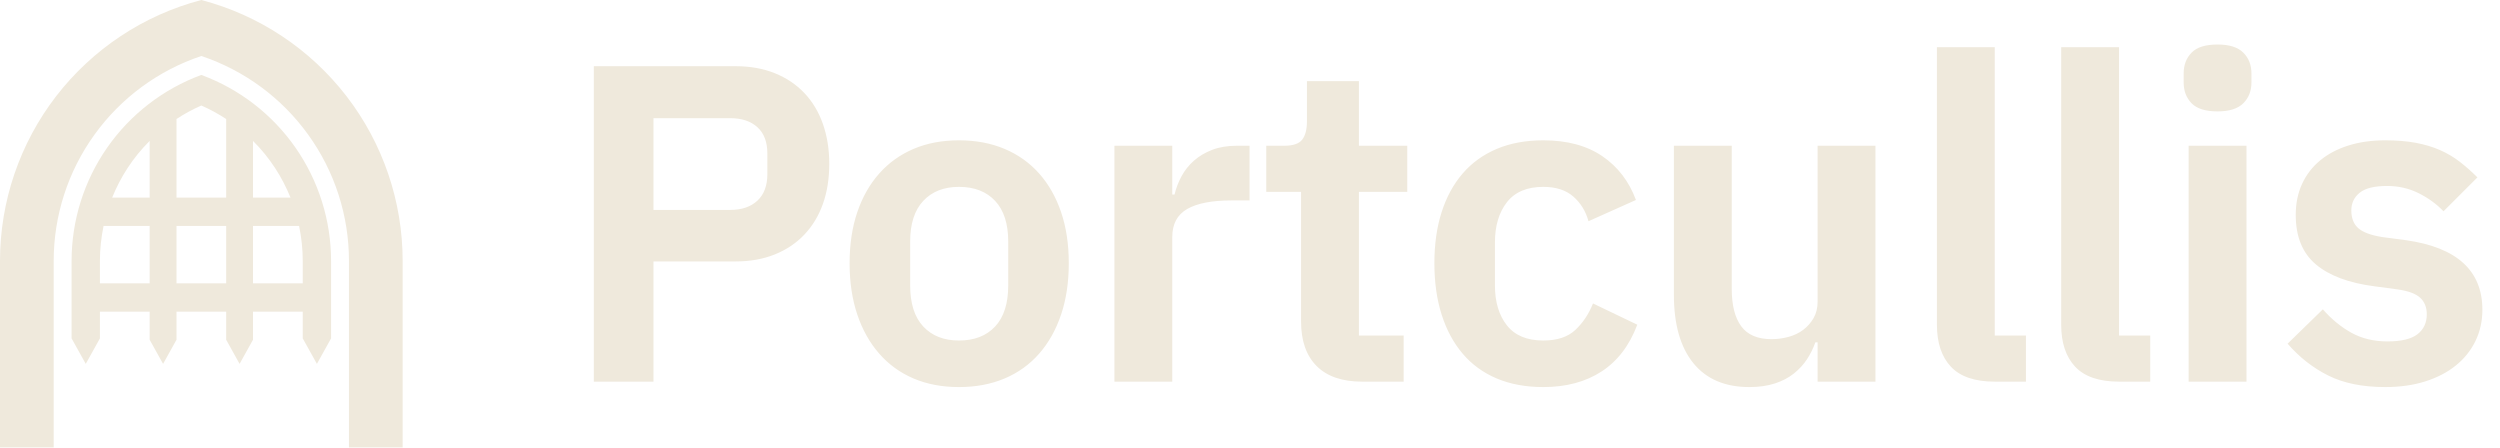
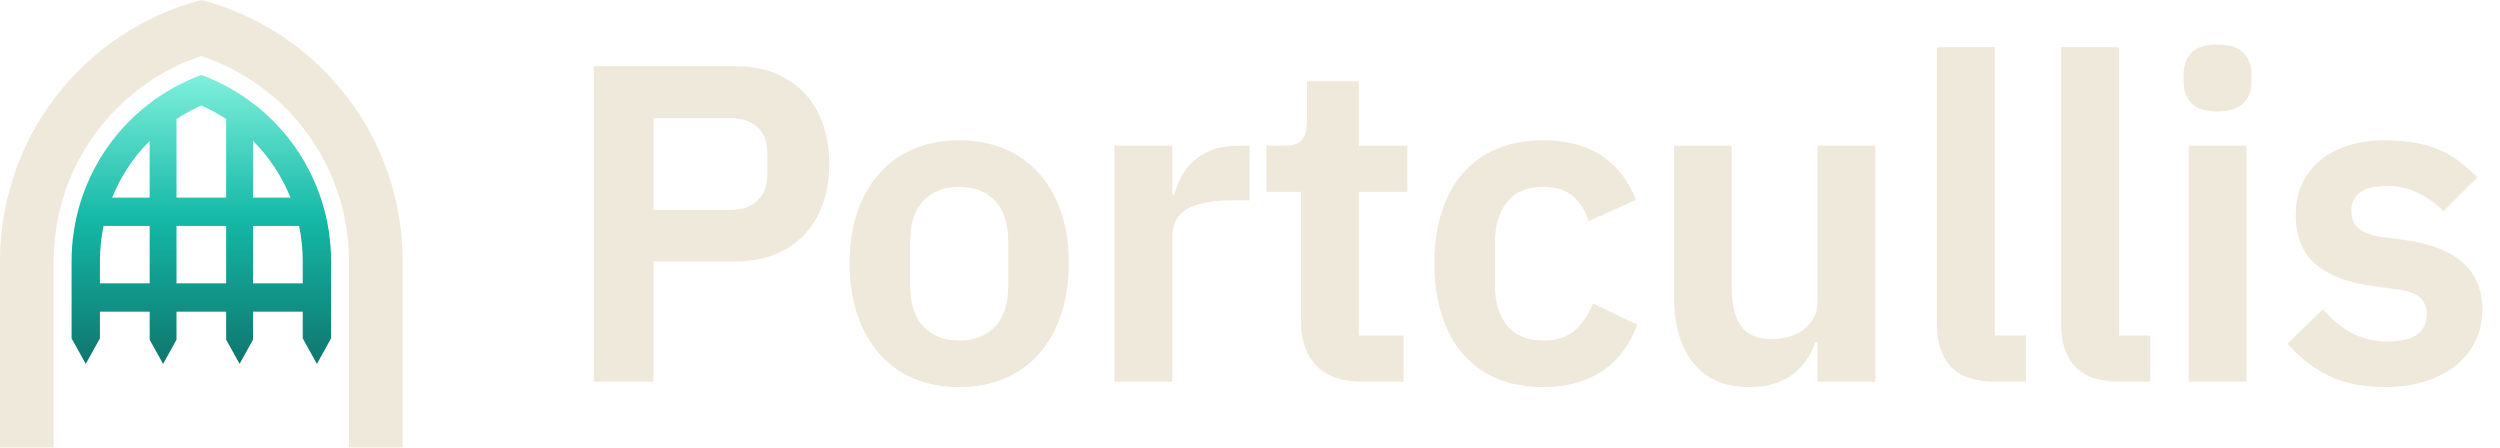
<svg xmlns="http://www.w3.org/2000/svg" viewBox="0 0 221.28 39.65" role="img" aria-label="Portcullis">
-   <g fill="#efe9dc">
-     <path transform="matrix(0.66 0 0 0.66 -3.3 -1.32)" d="M5 62L5 37C5 29 7.65 21.23 12.53 14.9C17.42 8.57 24.26 4.03 32 2C39.74 4.03 46.58 8.57 51.47 14.9C56.35 21.23 59 29 59 37L59 62L51.8 62L51.8 37C51.8 30.92 49.89 24.99 46.33 20.06C42.78 15.13 37.77 11.44 32 9.51C26.23 11.44 21.22 15.13 17.67 20.06C14.11 24.99 12.2 30.92 12.2 37L12.2 62ZM49.4 47.38L47.5 50.8L45.6 47.38L45.6 43.8L38.93 43.8L38.93 47.56L37.13 50.8L35.33 47.56L35.33 43.8L28.67 43.8L28.67 47.56L26.87 50.8L25.07 47.56L25.07 43.8L18.4 43.8L18.4 47.38L16.5 50.8L14.6 47.38L14.6 37C14.6 31.56 16.27 26.25 19.38 21.79C22.49 17.33 26.9 13.93 32 12.05C37.1 13.93 41.51 17.33 44.62 21.79C47.73 26.25 49.4 31.56 49.4 37L49.4 47.38ZM28.67 17.96L28.67 28.5L35.33 28.5L35.33 17.96C34.28 17.27 33.16 16.66 32 16.15C30.84 16.66 29.72 17.27 28.67 17.96ZM35.33 32.3L28.67 32.3L28.67 40L35.33 40ZM18.4 37L18.4 40L25.07 40L25.07 32.3L18.89 32.3C18.57 33.84 18.4 35.41 18.4 37ZM38.93 40L45.6 40L45.6 37C45.6 35.41 45.43 33.84 45.11 32.3L38.93 32.3ZM20.04 28.5L25.07 28.5L25.07 20.9C23.96 22 22.96 23.23 22.1 24.55C21.28 25.8 20.6 27.13 20.04 28.5ZM38.93 20.9L38.93 28.5L43.96 28.5C43.4 27.13 42.72 25.8 41.9 24.55C41.04 23.23 40.04 22 38.93 20.9Z" />
-     <path transform="translate(49.28 33.78)" d="M3.28 0V-27.92H15.84Q17.76 -27.92 19.3 -27.3Q20.84 -26.68 21.92 -25.54Q23 -24.4 23.56 -22.8Q24.12 -21.2 24.12 -19.28Q24.12 -17.32 23.56 -15.74Q23 -14.16 21.92 -13.02Q20.84 -11.88 19.3 -11.26Q17.76 -10.64 15.84 -10.64H8.56V0ZM8.56 -15.2H15.36Q16.88 -15.2 17.76 -16.02Q18.64 -16.84 18.64 -18.36V-20.2Q18.64 -21.72 17.76 -22.52Q16.88 -23.32 15.36 -23.32H8.56ZM35.6 0.48Q33.36 0.48 31.58 -0.28Q29.8 -1.04 28.54 -2.48Q27.28 -3.92 26.6 -5.94Q25.92 -7.96 25.92 -10.48Q25.92 -13 26.6 -15Q27.28 -17 28.54 -18.42Q29.8 -19.84 31.58 -20.6Q33.36 -21.36 35.6 -21.36Q37.84 -21.36 39.64 -20.6Q41.44 -19.84 42.7 -18.42Q43.96 -17 44.64 -15Q45.32 -13 45.32 -10.48Q45.32 -7.96 44.64 -5.94Q43.96 -3.92 42.7 -2.48Q41.44 -1.04 39.64 -0.28Q37.84 0.48 35.6 0.48ZM35.6 -3.64Q37.64 -3.64 38.8 -4.88Q39.96 -6.12 39.96 -8.52V-12.4Q39.96 -14.76 38.8 -16Q37.64 -17.24 35.6 -17.24Q33.6 -17.24 32.44 -16Q31.28 -14.76 31.28 -12.4V-8.52Q31.28 -6.12 32.44 -4.88Q33.6 -3.64 35.6 -3.64ZM49.36 0V-20.88H54.48V-16.56H54.68Q54.88 -17.4 55.3 -18.18Q55.72 -18.96 56.4 -19.56Q57.08 -20.16 58.02 -20.52Q58.96 -20.88 60.2 -20.88H61.32V-16.04H59.72Q57.12 -16.04 55.8 -15.28Q54.48 -14.52 54.48 -12.8V0ZM71.28 0Q68.64 0 67.26 -1.38Q65.88 -2.76 65.88 -5.32V-16.8H62.8V-20.88H64.4Q65.56 -20.88 65.98 -21.42Q66.4 -21.96 66.4 -23.04V-26.6H71V-20.88H75.28V-16.8H71V-4.08H74.96V0ZM87.32 0.48Q85 0.48 83.2 -0.28Q81.4 -1.04 80.18 -2.48Q78.96 -3.92 78.32 -5.94Q77.68 -7.96 77.68 -10.48Q77.68 -13 78.32 -15Q78.96 -17 80.18 -18.42Q81.4 -19.84 83.2 -20.6Q85 -21.36 87.32 -21.36Q90.48 -21.36 92.54 -19.96Q94.6 -18.56 95.52 -16.08L91.32 -14.2Q90.96 -15.52 89.98 -16.38Q89 -17.24 87.32 -17.24Q85.16 -17.24 84.1 -15.88Q83.04 -14.52 83.04 -12.32V-8.52Q83.04 -6.32 84.1 -4.98Q85.16 -3.64 87.32 -3.64Q89.16 -3.64 90.16 -4.58Q91.16 -5.52 91.72 -6.92L95.64 -5.04Q94.6 -2.28 92.48 -0.9Q90.36 0.48 87.32 0.48ZM111.6 -3.48H111.4Q111.12 -2.68 110.66 -1.98Q110.2 -1.28 109.5 -0.72Q108.8 -0.16 107.82 0.16Q106.84 0.48 105.56 0.48Q102.32 0.48 100.6 -1.64Q98.88 -3.76 98.88 -7.68V-20.88H104V-8.2Q104 -6.04 104.84 -4.9Q105.68 -3.76 107.52 -3.76Q108.28 -3.76 109.02 -3.96Q109.76 -4.16 110.32 -4.58Q110.88 -5 111.24 -5.62Q111.6 -6.24 111.6 -7.08V-20.88H116.72V0H111.6ZM127.28 0Q124.64 0 123.4 -1.32Q122.16 -2.64 122.16 -5.04V-29.6H127.28V-4.08H130.04V0ZM138.28 0Q135.64 0 134.4 -1.32Q133.16 -2.64 133.16 -5.04V-29.6H138.28V-4.08H141.04V0ZM147 -23.92Q145.4 -23.92 144.7 -24.64Q144 -25.36 144 -26.48V-27.28Q144 -28.4 144.7 -29.12Q145.4 -29.84 147 -29.84Q148.56 -29.84 149.28 -29.12Q150 -28.4 150 -27.28V-26.48Q150 -25.36 149.28 -24.64Q148.56 -23.92 147 -23.92ZM144.44 -20.88H149.56V0H144.44ZM161.84 0.48Q158.84 0.48 156.8 -0.54Q154.76 -1.56 153.2 -3.36L156.32 -6.4Q157.48 -5.08 158.86 -4.32Q160.24 -3.56 162.04 -3.56Q163.88 -3.56 164.7 -4.2Q165.52 -4.84 165.52 -5.96Q165.52 -6.88 164.94 -7.42Q164.36 -7.96 162.96 -8.16L160.88 -8.44Q157.48 -8.88 155.7 -10.38Q153.92 -11.88 153.92 -14.76Q153.92 -16.28 154.48 -17.5Q155.04 -18.72 156.08 -19.58Q157.12 -20.44 158.58 -20.9Q160.04 -21.36 161.84 -21.36Q163.36 -21.36 164.54 -21.14Q165.72 -20.92 166.68 -20.5Q167.64 -20.08 168.44 -19.46Q169.24 -18.84 170 -18.08L167 -15.08Q166.08 -16.04 164.8 -16.68Q163.52 -17.32 162 -17.32Q160.32 -17.32 159.58 -16.72Q158.84 -16.12 158.84 -15.16Q158.84 -14.12 159.46 -13.58Q160.08 -13.04 161.56 -12.8L163.68 -12.52Q170.44 -11.56 170.44 -6.36Q170.44 -4.84 169.82 -3.58Q169.2 -2.32 168.08 -1.42Q166.96 -0.52 165.38 -0.02Q163.8 0.48 161.84 0.48Z" />
-   </g>
+   <defs>
+     <linearGradient id="pcl-logo-dark" x1="0" y1="0" x2="0" y2="1">
+       <stop offset="0" stop-color="#7ff0dc" />
+       <stop offset="0.5" stop-color="#14b8a6" />
+       <stop offset="1" stop-color="#0f766e" />
+     </linearGradient>
+   </defs>
+   <path fill="#efe9dc" transform="matrix(0.66 0 0 0.66 -3.3 -1.32)" d="M5 62L5 37C5 29 7.65 21.23 12.53 14.9C17.42 8.57 24.26 4.03 32 2C39.74 4.03 46.58 8.57 51.47 14.9C56.35 21.23 59 29 59 37L59 62L51.8 62L51.8 37C51.8 30.92 49.89 24.99 46.33 20.06C42.78 15.13 37.77 11.44 32 9.51C26.23 11.44 21.22 15.13 17.67 20.06C14.11 24.99 12.2 30.92 12.2 37L12.2 62Z" />
+   <path fill="url(#pcl-logo-dark)" transform="matrix(0.66 0 0 0.66 -3.3 -1.32)" d="M49.4 47.38L47.5 50.8L45.6 47.38L45.6 43.8L38.93 43.8L38.93 47.56L37.13 50.8L35.33 47.56L35.33 43.8L28.67 43.8L28.67 47.56L26.87 50.8L25.07 47.56L25.07 43.8L18.4 43.8L18.4 47.38L16.5 50.8L14.6 47.38L14.6 37C14.6 31.56 16.27 26.25 19.38 21.79C22.49 17.33 26.9 13.93 32 12.05C37.1 13.93 41.51 17.33 44.62 21.79C47.73 26.25 49.4 31.56 49.4 37L49.4 47.38ZM28.67 17.96L28.67 28.5L35.33 28.5L35.33 17.96C34.28 17.27 33.16 16.66 32 16.15C30.84 16.66 29.72 17.27 28.67 17.96ZM35.33 32.3L28.67 32.3L28.67 40L35.33 40ZM18.4 37L18.4 40L25.07 40L25.07 32.3L18.89 32.3C18.57 33.84 18.4 35.41 18.4 37ZM38.93 40L45.6 40L45.6 37C45.6 35.41 45.43 33.84 45.11 32.3L38.93 32.3ZM20.04 28.5L25.07 28.5L25.07 20.9C23.96 22 22.96 23.23 22.1 24.55C21.28 25.8 20.6 27.13 20.04 28.5ZM38.93 20.9L38.93 28.5L43.96 28.5C43.4 27.13 42.72 25.8 41.9 24.55C41.04 23.23 40.04 22 38.93 20.9Z" />
+   <path fill="#efe9dc" transform="translate(49.28 33.78)" d="M3.28 0V-27.92H15.84Q17.76 -27.92 19.3 -27.3Q20.84 -26.68 21.92 -25.54Q23 -24.4 23.56 -22.8Q24.12 -21.2 24.12 -19.28Q24.12 -17.32 23.56 -15.74Q23 -14.16 21.92 -13.02Q20.84 -11.88 19.3 -11.26Q17.76 -10.64 15.84 -10.64H8.56V0ZM8.56 -15.2H15.36Q16.88 -15.2 17.76 -16.02Q18.64 -16.84 18.64 -18.36V-20.2Q18.64 -21.72 17.76 -22.52Q16.88 -23.32 15.36 -23.32H8.56ZM35.6 0.48Q33.36 0.48 31.58 -0.28Q29.8 -1.04 28.54 -2.48Q27.28 -3.92 26.6 -5.94Q25.92 -7.96 25.92 -10.48Q25.92 -13 26.6 -15Q27.28 -17 28.54 -18.42Q29.8 -19.84 31.58 -20.6Q33.36 -21.36 35.6 -21.36Q37.84 -21.36 39.64 -20.6Q41.44 -19.84 42.7 -18.42Q43.96 -17 44.64 -15Q45.32 -13 45.32 -10.48Q45.32 -7.96 44.64 -5.94Q43.96 -3.92 42.7 -2.48Q41.44 -1.04 39.64 -0.28Q37.84 0.48 35.6 0.48ZM35.6 -3.64Q37.64 -3.64 38.8 -4.88Q39.96 -6.12 39.96 -8.52V-12.4Q39.96 -14.76 38.8 -16Q37.64 -17.24 35.6 -17.24Q33.6 -17.24 32.44 -16Q31.28 -14.76 31.28 -12.4V-8.52Q31.28 -6.12 32.44 -4.88Q33.6 -3.64 35.6 -3.64ZM49.36 0V-20.88H54.48V-16.56H54.68Q54.88 -17.4 55.3 -18.18Q55.72 -18.96 56.4 -19.56Q57.08 -20.16 58.02 -20.52Q58.96 -20.88 60.2 -20.88H61.32V-16.04H59.72Q57.12 -16.04 55.8 -15.28Q54.48 -14.52 54.48 -12.8V0ZM71.28 0Q68.64 0 67.26 -1.38Q65.88 -2.76 65.88 -5.32V-16.8H62.8V-20.88H64.4Q65.56 -20.88 65.98 -21.42Q66.4 -21.96 66.4 -23.04V-26.6H71V-20.88H75.28V-16.8H71V-4.08H74.96V0ZM87.32 0.48Q85 0.48 83.2 -0.28Q81.4 -1.04 80.18 -2.48Q78.96 -3.92 78.32 -5.94Q77.68 -7.96 77.68 -10.48Q77.68 -13 78.32 -15Q78.96 -17 80.18 -18.42Q81.4 -19.84 83.2 -20.6Q85 -21.36 87.32 -21.36Q90.48 -21.36 92.54 -19.96Q94.6 -18.56 95.52 -16.08L91.32 -14.2Q90.96 -15.52 89.98 -16.38Q89 -17.24 87.32 -17.24Q85.16 -17.24 84.1 -15.88Q83.04 -14.52 83.04 -12.32V-8.52Q83.04 -6.32 84.1 -4.98Q85.16 -3.64 87.32 -3.64Q89.16 -3.64 90.16 -4.58Q91.16 -5.52 91.72 -6.92L95.64 -5.04Q94.6 -2.28 92.48 -0.9Q90.36 0.48 87.32 0.48ZM111.6 -3.48H111.4Q111.12 -2.68 110.66 -1.98Q110.2 -1.28 109.5 -0.72Q108.8 -0.16 107.82 0.16Q106.84 0.48 105.56 0.48Q102.32 0.48 100.6 -1.64Q98.88 -3.76 98.88 -7.68V-20.88H104V-8.2Q104 -6.04 104.84 -4.9Q105.68 -3.76 107.52 -3.76Q108.28 -3.76 109.02 -3.96Q109.76 -4.16 110.32 -4.58Q110.88 -5 111.24 -5.62Q111.6 -6.24 111.6 -7.08V-20.88H116.72V0H111.6ZM127.28 0Q124.64 0 123.4 -1.32Q122.16 -2.64 122.16 -5.04V-29.6H127.28V-4.08H130.04V0ZM138.28 0Q135.64 0 134.4 -1.32Q133.16 -2.64 133.16 -5.04V-29.6H138.28V-4.08H141.04V0ZM147 -23.92Q145.4 -23.92 144.7 -24.64Q144 -25.36 144 -26.48V-27.28Q144 -28.4 144.7 -29.12Q145.4 -29.84 147 -29.84Q148.56 -29.84 149.28 -29.12Q150 -28.4 150 -27.28V-26.48Q150 -25.36 149.28 -24.64Q148.56 -23.92 147 -23.92ZM144.44 -20.88H149.56V0H144.44ZM161.84 0.48Q158.84 0.48 156.8 -0.54Q154.76 -1.56 153.2 -3.36L156.32 -6.4Q157.48 -5.08 158.86 -4.32Q160.24 -3.56 162.04 -3.56Q163.88 -3.56 164.7 -4.2Q165.52 -4.84 165.52 -5.96Q165.52 -6.88 164.94 -7.42Q164.36 -7.96 162.96 -8.16L160.88 -8.44Q157.48 -8.88 155.7 -10.38Q153.92 -11.88 153.92 -14.76Q153.92 -16.28 154.48 -17.5Q155.04 -18.72 156.08 -19.58Q157.12 -20.44 158.58 -20.9Q160.04 -21.36 161.84 -21.36Q163.36 -21.36 164.54 -21.14Q165.72 -20.92 166.68 -20.5Q167.64 -20.08 168.44 -19.46Q169.24 -18.84 170 -18.08L167 -15.08Q166.08 -16.04 164.8 -16.68Q163.52 -17.32 162 -17.32Q160.32 -17.32 159.58 -16.72Q158.84 -16.12 158.84 -15.16Q158.84 -14.12 159.46 -13.58Q160.08 -13.04 161.56 -12.8L163.68 -12.52Q170.44 -11.56 170.44 -6.36Q170.44 -4.84 169.82 -3.58Q169.2 -2.32 168.08 -1.42Q166.96 -0.52 165.38 -0.02Q163.8 0.48 161.84 0.48Z" />
</svg>
